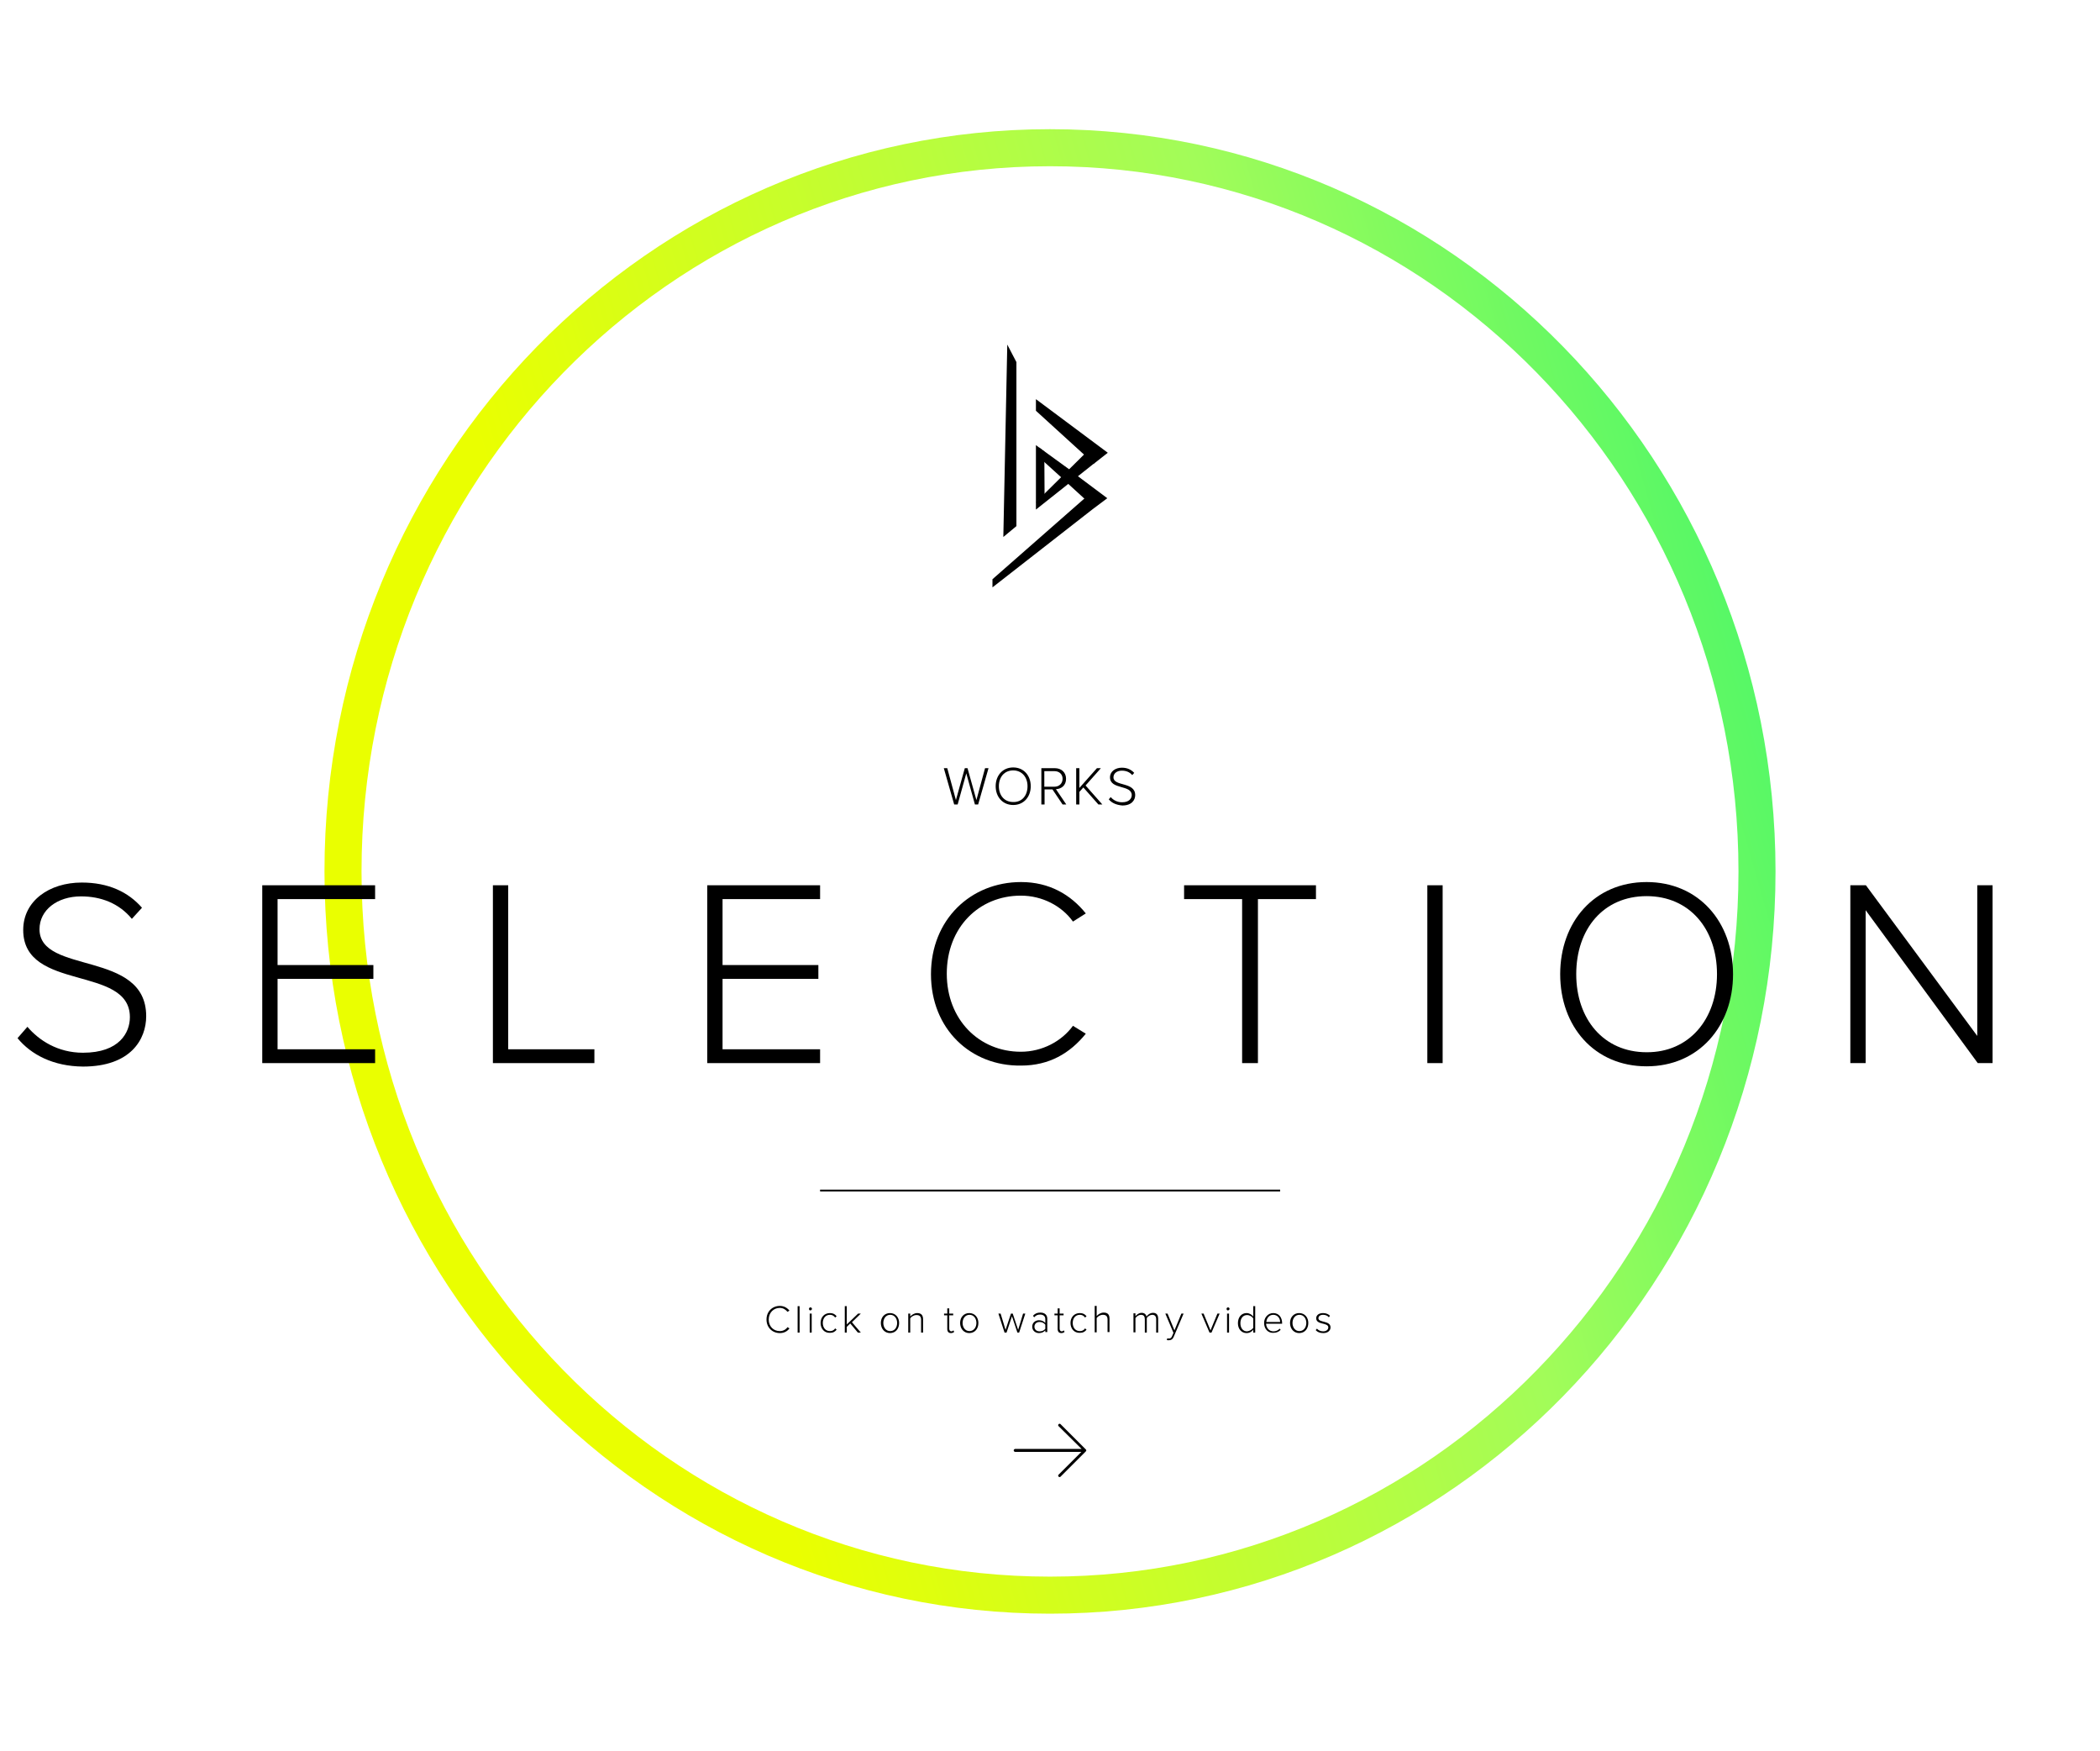
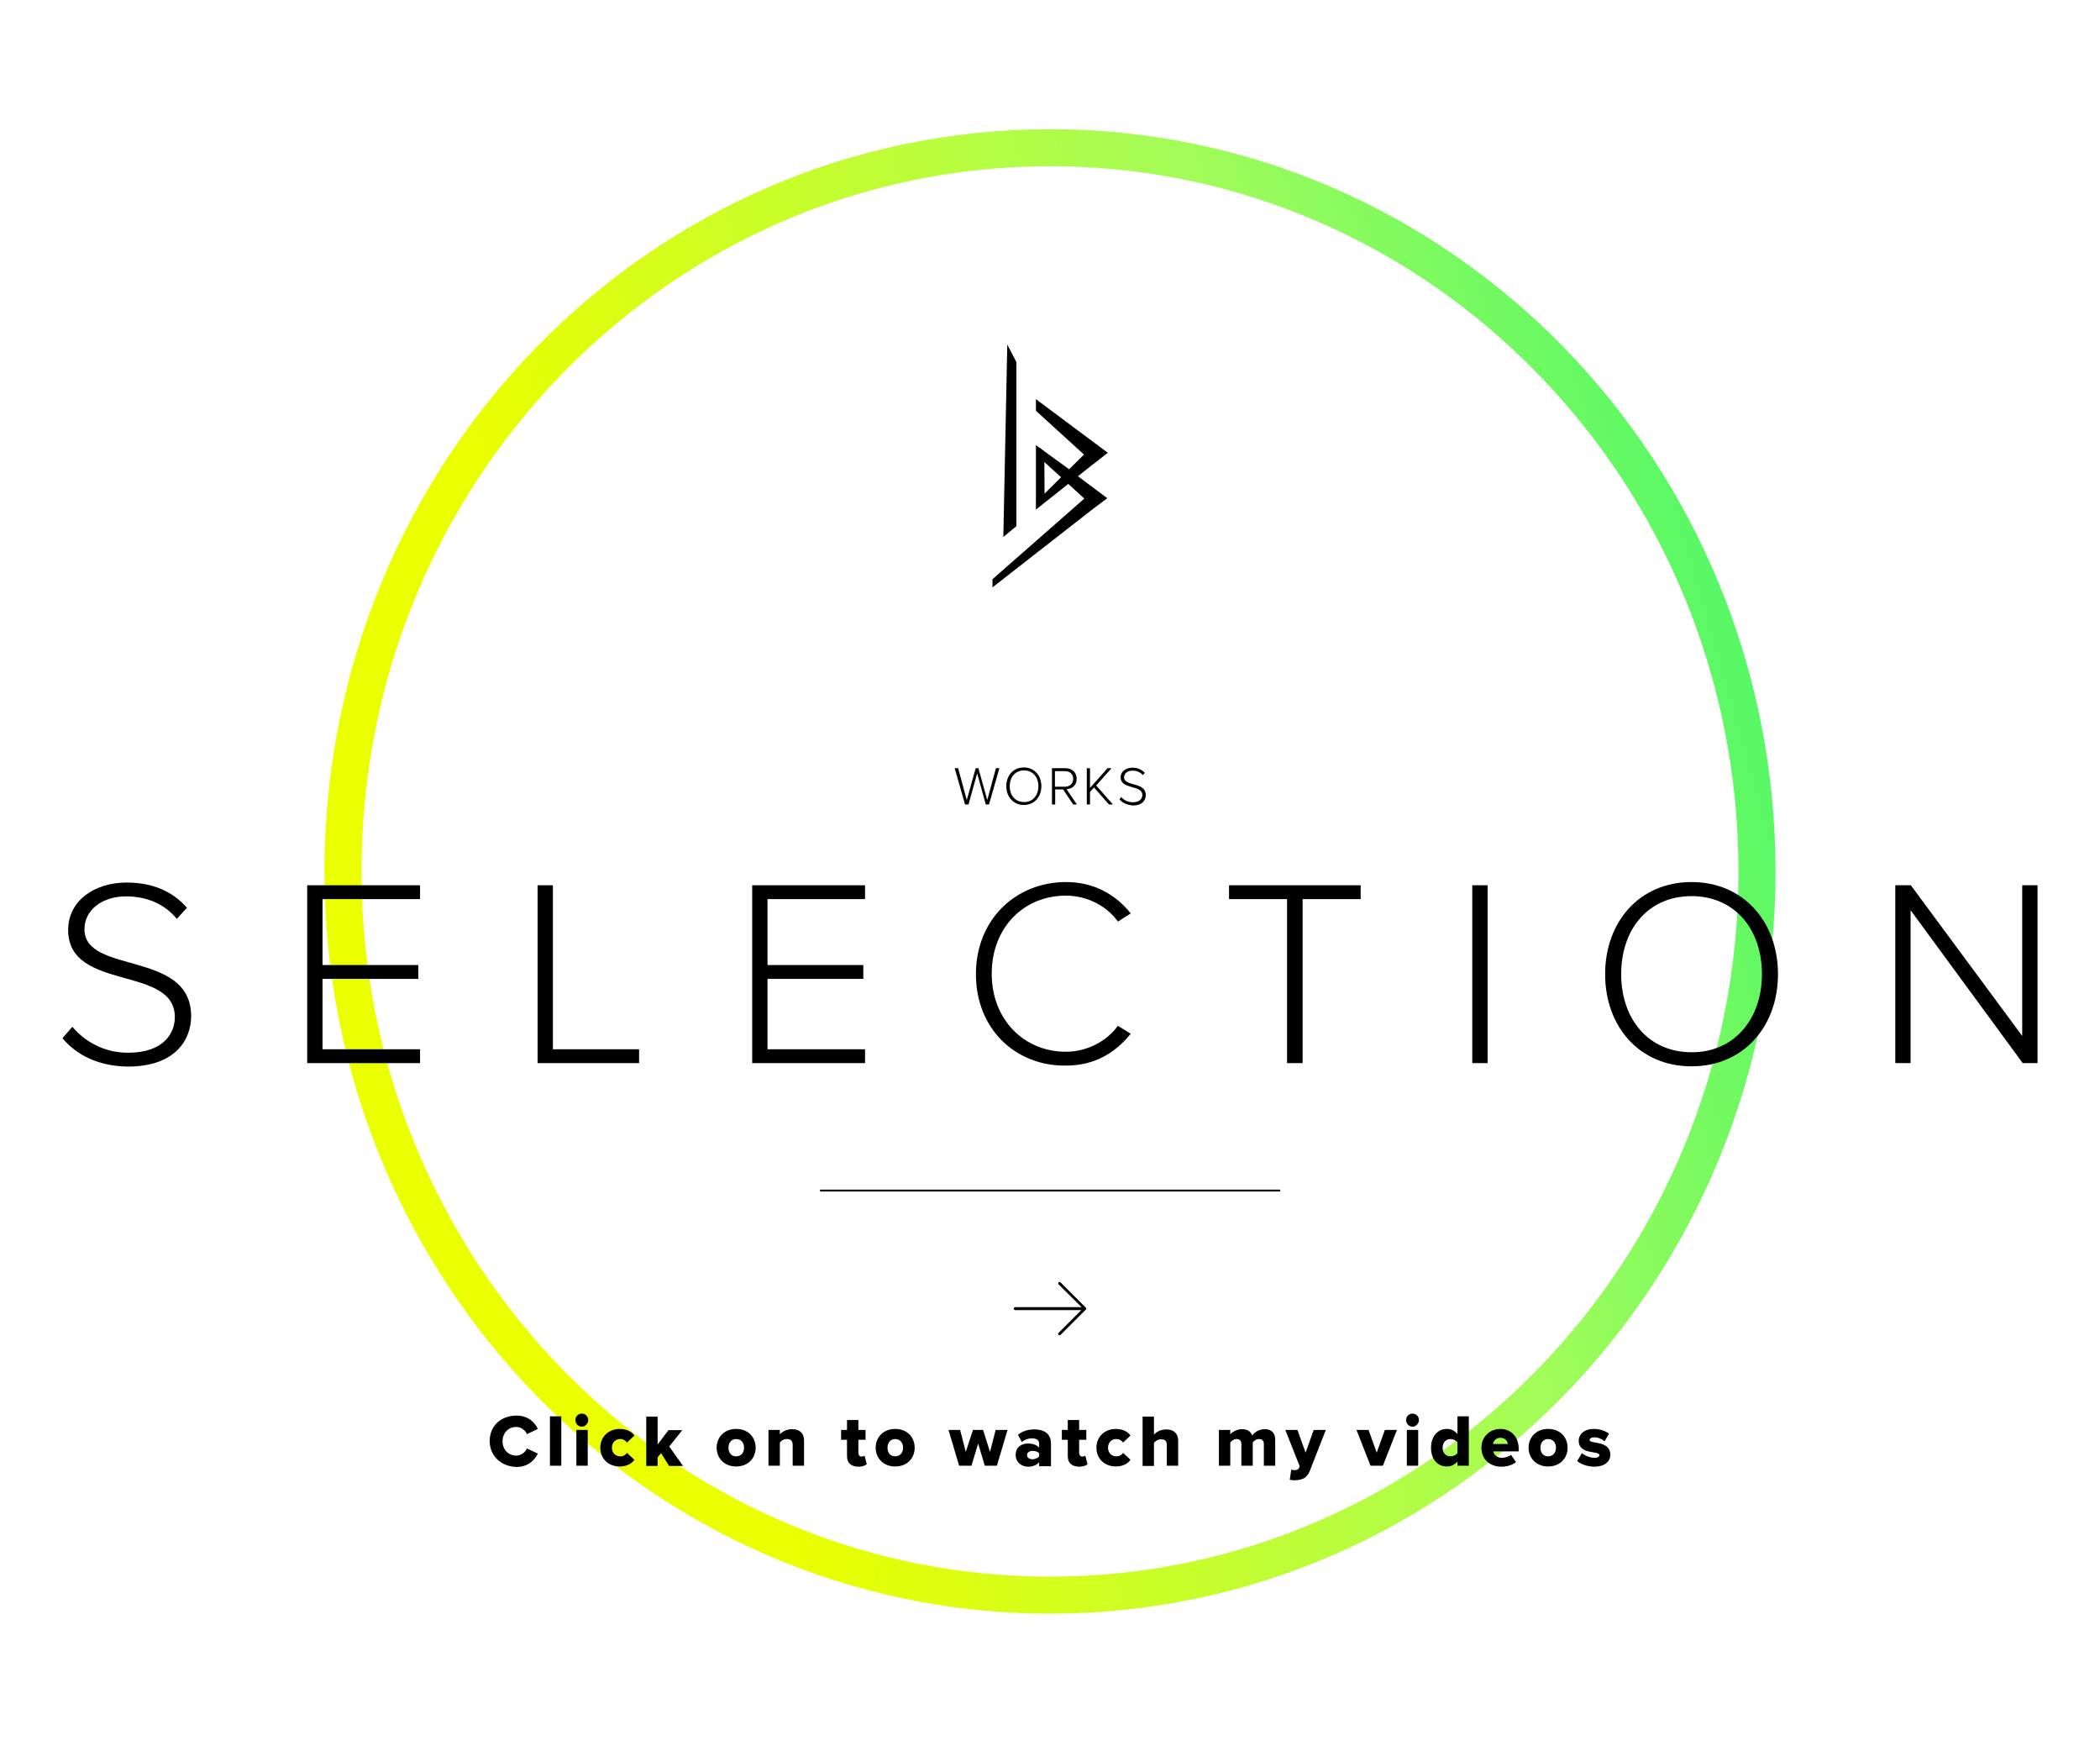
<svg xmlns="http://www.w3.org/2000/svg" version="1.1" id="START" x="0px" y="0px" viewBox="126 -11.4 850.4 708.7" enable-background="new 126 -11.4 850.4 708.7" xml:space="preserve">
  <linearGradient id="SVGID_1_" gradientUnits="userSpaceOnUse" x1="268.262" y1="422.495" x2="834.173" y2="260.223">
    <stop offset="0" style="stop-color:#EAFF00" />
    <stop offset="0.203" style="stop-color:#EAFF00" />
    <stop offset="0.73" style="stop-color:#A2FC59" />
    <stop offset="1" style="stop-color:#57F866" />
  </linearGradient>
  <ellipse fill="none" stroke="url(#SVGID_1_)" stroke-width="15" stroke-miterlimit="10" cx="551.2" cy="341.4" rx="286.3" ry="293" />
  <g>
-     <path d="M520.8,314.3l-3.5-12.6l-3.5,12.6h-1.4l-4.2-14.7h1.4l3.5,12.9l3.6-12.9h1.1l3.6,12.9l3.5-12.9h1.4l-4.2,14.7H520.8z" />
-     <path d="M529.2,306.9c0-4.3,2.8-7.6,7.1-7.6c4.3,0,7.1,3.3,7.1,7.6s-2.8,7.6-7.1,7.6C532,314.5,529.2,311.2,529.2,306.9z    M542.1,306.9c0-3.7-2.3-6.4-5.8-6.4c-3.6,0-5.8,2.7-5.8,6.4c0,3.7,2.2,6.4,5.8,6.4C539.9,313.4,542.1,310.6,542.1,306.9z" />
-     <path d="M556.3,314.3l-4.1-6.1h-3.2v6.1h-1.3v-14.7h5.5c2.5,0,4.5,1.6,4.5,4.3c0,2.7-1.9,4.1-4.1,4.2l4.2,6.2H556.3z M556.3,303.9   c0-1.8-1.3-3.1-3.3-3.1h-4.1v6.3h4.1C555,307.1,556.3,305.7,556.3,303.9z" />
-     <path d="M570.8,314.3l-6.1-6.9l-1.6,1.8v5.1h-1.3v-14.7h1.3v8l7.1-8h1.6l-6.2,7l6.8,7.7H570.8z" />
-     <path d="M575,312.2l0.8-0.9c0.9,1.1,2.5,2.1,4.6,2.1c3,0,3.9-1.7,3.9-2.9c0-4.3-8.8-2.1-8.8-7.2c0-2.4,2.2-3.9,4.8-3.9   c2.2,0,3.8,0.8,5,2.1l-0.8,0.9c-1.1-1.3-2.6-1.8-4.2-1.8c-2,0-3.4,1.1-3.4,2.7c0,3.8,8.8,1.7,8.8,7.2c0,1.9-1.3,4.2-5.2,4.2   C578,314.5,576.1,313.6,575,312.2z" />
+     <path d="M525.2,314.3l-3.5-12.6l-3.5,12.6h-1.4l-4.2-14.7h1.4l3.5,12.9l3.6-12.9h1.1l3.6,12.9l3.5-12.9h1.4l-4.2,14.7H525.2z" />
+     <path d="M533.5,306.9c0-4.3,2.8-7.6,7.1-7.6c4.3,0,7.1,3.3,7.1,7.6s-2.8,7.6-7.1,7.6C536.4,314.5,533.5,311.2,533.5,306.9z    M546.5,306.9c0-3.7-2.3-6.4-5.8-6.4c-3.6,0-5.8,2.7-5.8,6.4c0,3.7,2.2,6.4,5.8,6.4C544.2,313.4,546.5,310.6,546.5,306.9z" />
+     <path d="M560.6,314.3l-4.1-6.1h-3.2v6.1H552v-14.7h5.5c2.5,0,4.5,1.6,4.5,4.3c0,2.7-1.9,4.1-4.1,4.2l4.2,6.2H560.6z M560.6,303.9   c0-1.8-1.3-3.1-3.3-3.1h-4.1v6.3h4.1C559.3,307.1,560.6,305.7,560.6,303.9z" />
+     <path d="M575.1,314.3l-6.1-6.9l-1.6,1.8v5.1h-1.3v-14.7h1.3v8l7.1-8h1.6l-6.2,7l6.8,7.7H575.1z" />
+     <path d="M579.3,312.2l0.8-0.9c0.9,1.1,2.5,2.1,4.6,2.1c3,0,3.9-1.7,3.9-2.9c0-4.3-8.8-2.1-8.8-7.2c0-2.4,2.2-3.9,4.8-3.9   c2.2,0,3.8,0.8,5,2.1l-0.8,0.9c-1.1-1.3-2.6-1.8-4.2-1.8c-2,0-3.4,1.1-3.4,2.7c0,3.8,8.8,1.7,8.8,7.2c0,1.9-1.3,4.2-5.2,4.2   C582.3,314.5,580.5,313.6,579.3,312.2z" />
  </g>
  <g>
-     <path d="M436.4,522.8c0-3.3,2.4-5.5,5.4-5.5c1.7,0,3,0.8,3.9,1.9l-0.8,0.5c-0.7-0.9-1.8-1.6-3.1-1.6c-2.5,0-4.5,1.9-4.5,4.7   c0,2.8,1.9,4.7,4.5,4.7c1.3,0,2.4-0.6,3.1-1.6l0.8,0.5c-0.9,1.2-2.2,1.9-3.9,1.9C438.8,528.3,436.4,526.1,436.4,522.8z" />
-     <path d="M449,528.1v-10.7h0.8v10.7H449z" />
-     <path d="M453.6,518.5c0-0.4,0.3-0.6,0.6-0.6c0.4,0,0.6,0.3,0.6,0.6s-0.3,0.6-0.6,0.6C453.9,519.2,453.6,518.9,453.6,518.5z    M453.9,528.1v-7.7h0.8v7.7H453.9z" />
-     <path d="M458.3,524.2c0-2.3,1.5-4,3.8-4c1.3,0,2.1,0.5,2.7,1.3l-0.6,0.5c-0.6-0.8-1.3-1.1-2.1-1.1c-1.8,0-2.9,1.4-2.9,3.3   c0,1.9,1.1,3.3,2.9,3.3c0.8,0,1.6-0.3,2.1-1.1l0.6,0.5c-0.6,0.8-1.4,1.3-2.7,1.3C459.8,528.3,458.3,526.5,458.3,524.2z" />
-     <path d="M473.4,528.1l-3.1-3.7l-1.4,1.4v2.3h-0.8v-10.7h0.8v7.4l4.6-4.4h1.1l-3.6,3.5l3.6,4.2H473.4z" />
-     <path d="M482.7,524.2c0-2.3,1.5-4,3.7-4c2.3,0,3.7,1.8,3.7,4c0,2.3-1.4,4.1-3.7,4.1C484.2,528.3,482.7,526.5,482.7,524.2z    M489.3,524.2c0-1.7-1-3.3-2.8-3.3c-1.8,0-2.8,1.6-2.8,3.3c0,1.7,1,3.3,2.8,3.3C488.3,527.5,489.3,526,489.3,524.2z" />
-     <path d="M499,528.1v-5.2c0-1.5-0.8-1.9-1.9-1.9c-1,0-2,0.6-2.5,1.3v5.8h-0.8v-7.7h0.8v1.2c0.6-0.7,1.7-1.4,2.8-1.4   c1.6,0,2.4,0.8,2.4,2.5v5.4H499z" />
-     <path d="M509.6,526.6v-5.5h-1.3v-0.7h1.3v-2.1h0.8v2.1h1.6v0.7h-1.6v5.4c0,0.6,0.3,1.1,0.8,1.1c0.4,0,0.7-0.2,0.9-0.4l0.3,0.6   c-0.3,0.3-0.7,0.5-1.3,0.5C510.1,528.3,509.6,527.7,509.6,526.6z" />
-     <path d="M514.8,524.2c0-2.3,1.5-4,3.7-4c2.3,0,3.7,1.8,3.7,4c0,2.3-1.4,4.1-3.7,4.1C516.3,528.3,514.8,526.5,514.8,524.2z    M521.4,524.2c0-1.7-1-3.3-2.8-3.3c-1.8,0-2.8,1.6-2.8,3.3c0,1.7,1,3.3,2.8,3.3C520.3,527.5,521.4,526,521.4,524.2z" />
-     <path d="M538,528.1l-2.2-6.6l-2.2,6.6h-0.8l-2.5-7.7h0.9l2,6.6l2.2-6.6h0.7l2.2,6.6l2-6.6h0.9l-2.5,7.7H538z" />
-     <path d="M549.3,528.1v-0.9c-0.7,0.8-1.6,1.1-2.6,1.1c-1.3,0-2.7-0.9-2.7-2.6c0-1.7,1.4-2.6,2.7-2.6c1.1,0,2,0.4,2.6,1.1v-1.6   c0-1.2-0.9-1.8-2.1-1.8c-1,0-1.7,0.3-2.4,1.1l-0.5-0.6c0.8-0.9,1.7-1.3,3-1.3c1.6,0,2.8,0.8,2.8,2.5v5.4H549.3z M549.3,526.6v-1.7   c-0.5-0.7-1.4-1.1-2.3-1.1c-1.3,0-2.1,0.8-2.1,1.9c0,1.1,0.8,1.9,2.1,1.9C547.9,527.6,548.7,527.3,549.3,526.6z" />
-     <path d="M554.3,526.6v-5.5H553v-0.7h1.3v-2.1h0.8v2.1h1.6v0.7h-1.6v5.4c0,0.6,0.3,1.1,0.8,1.1c0.4,0,0.7-0.2,0.9-0.4l0.3,0.6   c-0.3,0.3-0.7,0.5-1.3,0.5C554.8,528.3,554.3,527.7,554.3,526.6z" />
-     <path d="M559.5,524.2c0-2.3,1.5-4,3.8-4c1.3,0,2.1,0.5,2.7,1.3l-0.6,0.5c-0.6-0.8-1.3-1.1-2.1-1.1c-1.8,0-2.9,1.4-2.9,3.3   c0,1.9,1.1,3.3,2.9,3.3c0.8,0,1.6-0.3,2.1-1.1l0.6,0.5c-0.6,0.8-1.4,1.3-2.7,1.3C561,528.3,559.5,526.5,559.5,524.2z" />
-     <path d="M574.5,528.1v-5.3c0-1.5-0.8-1.9-1.9-1.9c-1,0-2,0.6-2.5,1.3v5.8h-0.8v-10.7h0.8v4.1c0.6-0.7,1.7-1.4,2.8-1.4   c1.6,0,2.4,0.7,2.4,2.5v5.4H574.5z" />
-     <path d="M594.2,528.1v-5.4c0-1.1-0.5-1.8-1.6-1.8c-0.8,0-1.8,0.6-2.2,1.3v5.9h-0.8v-5.4c0-1.1-0.4-1.8-1.6-1.8   c-0.8,0-1.7,0.6-2.2,1.3v5.8H585v-7.7h0.8v1.2c0.3-0.5,1.4-1.4,2.5-1.4c1.2,0,1.8,0.7,2,1.5c0.4-0.7,1.5-1.5,2.6-1.5   c1.4,0,2.1,0.8,2.1,2.4v5.6H594.2z" />
-     <path d="M598.7,530.4c0.2,0.1,0.5,0.1,0.7,0.1c0.5,0,0.9-0.2,1.2-0.9l0.6-1.4l-3.3-7.8h0.9l2.8,6.8l2.8-6.8h0.9l-4,9.4   c-0.4,1-1.1,1.4-2,1.4c-0.3,0-0.6,0-0.8-0.1L598.7,530.4z" />
-     <path d="M615.8,528.1l-3.3-7.7h0.9l2.8,6.8l2.8-6.8h0.9l-3.3,7.7H615.8z" />
-     <path d="M622.7,518.5c0-0.4,0.3-0.6,0.6-0.6c0.4,0,0.6,0.3,0.6,0.6s-0.3,0.6-0.6,0.6C623,519.2,622.7,518.9,622.7,518.5z    M622.9,528.1v-7.7h0.8v7.7H622.9z" />
-     <path d="M633.5,528.1v-1.2c-0.5,0.8-1.5,1.4-2.7,1.4c-2,0-3.5-1.6-3.5-4c0-2.4,1.4-4.1,3.5-4.1c1.1,0,2.1,0.6,2.7,1.4v-4.2h0.8   v10.7H633.5z M633.5,526.2v-3.8c-0.4-0.8-1.5-1.4-2.5-1.4c-1.7,0-2.7,1.4-2.7,3.3s1,3.3,2.7,3.3C632,527.5,633,526.9,633.5,526.2z" />
-     <path d="M637.9,524.2c0-2.2,1.6-4,3.7-4c2.4,0,3.6,1.9,3.6,4.1v0.2h-6.5c0.1,1.7,1.2,3.1,3,3.1c1,0,1.9-0.4,2.5-1.1l0.4,0.5   c-0.8,0.8-1.7,1.2-3,1.2C639.5,528.3,637.9,526.6,637.9,524.2z M641.6,520.9c-1.8,0-2.7,1.6-2.8,2.9h5.6   C644.4,522.5,643.5,520.9,641.6,520.9z" />
-     <path d="M648.4,524.2c0-2.3,1.5-4,3.7-4c2.3,0,3.7,1.8,3.7,4c0,2.3-1.4,4.1-3.7,4.1C649.9,528.3,648.4,526.5,648.4,524.2z    M655,524.2c0-1.7-1-3.3-2.8-3.3c-1.8,0-2.8,1.6-2.8,3.3c0,1.7,1,3.3,2.8,3.3C653.9,527.5,655,526,655,524.2z" />
-     <path d="M658.8,527.1l0.5-0.6c0.5,0.6,1.4,1.1,2.5,1.1c1.3,0,2.1-0.7,2.1-1.6c0-2.1-4.9-0.9-4.9-3.7c0-1.2,1-2.1,2.8-2.1   c1.3,0,2.2,0.5,2.8,1.1l-0.5,0.6c-0.4-0.6-1.3-1-2.3-1c-1.2,0-1.9,0.6-1.9,1.4c0,1.9,4.9,0.8,4.9,3.7c0,1.2-1,2.3-2.9,2.3   C660.5,528.3,659.5,527.9,658.8,527.1z" />
+     <path d="M324.3,572c0-6.2,4.7-10.3,10.8-10.3c4.8,0,7.4,2.7,8.7,5.4l-4.4,2.1c-0.7-1.6-2.4-2.9-4.3-2.9c-3.3,0-5.6,2.5-5.6,5.8   c0,3.3,2.3,5.8,5.6,5.8c1.9,0,3.6-1.3,4.3-2.9l4.4,2.1c-1.3,2.6-3.9,5.4-8.7,5.4C329,582.3,324.3,578.1,324.3,572z" />
+     <path d="M348.7,582v-20h4.6v20H348.7z" />
+     <path d="M359,563.5c0-1.5,1.2-2.6,2.6-2.6c1.5,0,2.6,1.2,2.6,2.6s-1.2,2.7-2.6,2.7C360.2,566.2,359,565,359,563.5z M359.4,582   v-14.5h4.6V582H359.4z" />
+     <path d="M369.1,574.7c0-4.5,3.4-7.6,7.9-7.6c3.1,0,5.1,1.4,5.9,2.7l-3,2.8c-0.6-0.8-1.5-1.4-2.7-1.4c-1.9,0-3.4,1.3-3.4,3.5   c0,2.2,1.5,3.5,3.4,3.5c1.2,0,2.2-0.6,2.7-1.4l3,2.8c-0.9,1.3-2.8,2.7-5.9,2.7C372.5,582.3,369.1,579.3,369.1,574.7z" />
+     <path d="M396.9,582l-3.2-5.1l-1.4,1.7v3.5h-4.6v-20h4.6v11.3l4.4-5.8h5.6l-5.3,6.6l5.6,7.9H396.9z" />
+     <path d="M416.2,574.7c0-4.1,3-7.6,7.9-7.6c5,0,7.9,3.5,7.9,7.6s-2.9,7.6-7.9,7.6C419.2,582.3,416.2,578.8,416.2,574.7z    M427.3,574.7c0-1.9-1.1-3.5-3.2-3.5c-2,0-3.1,1.6-3.1,3.5c0,2,1.1,3.5,3.1,3.5C426.2,578.2,427.3,576.7,427.3,574.7z" />
+     <path d="M447,582v-8.4c0-1.8-0.9-2.4-2.4-2.4c-1.4,0-2.3,0.8-2.8,1.4v9.4h-4.6v-14.5h4.6v1.8c0.9-1,2.6-2.1,5-2.1   c3.3,0,4.8,1.9,4.8,4.6V582H447z" />
+     <path d="M469,578.1v-6.6h-2.4v-4h2.4v-4h4.6v4h2.9v4h-2.9v5.3c0,0.8,0.5,1.5,1.3,1.5c0.5,0,1-0.2,1.2-0.4l0.9,3.5   c-0.6,0.5-1.7,1-3.4,1C470.6,582.3,469,580.9,469,578.1z" />
+     <path d="M480.6,574.7c0-4.1,3-7.6,7.9-7.6c5,0,7.9,3.5,7.9,7.6s-2.9,7.6-7.9,7.6C483.6,582.3,480.6,578.8,480.6,574.7z    M491.7,574.7c0-1.9-1.1-3.5-3.2-3.5c-2,0-3.1,1.6-3.1,3.5c0,2,1.1,3.5,3.1,3.5C490.5,578.2,491.7,576.7,491.7,574.7z" />
+     <path d="M524.8,582l-2.7-9l-2.7,9h-5l-4.3-14.5h4.7l2.3,8.9l2.9-8.9h4.1l2.8,8.9l2.3-8.9h4.8l-4.3,14.5H524.8z" />
+     <path d="M546.8,582v-1.4c-0.9,1.1-2.6,1.8-4.5,1.8c-2.2,0-5-1.5-5-4.8c0-3.5,2.8-4.6,5-4.6c1.9,0,3.6,0.6,4.5,1.7v-1.7   c0-1.3-1.1-2.1-2.9-2.1c-1.4,0-2.9,0.5-4.1,1.5l-1.6-2.9c1.9-1.6,4.3-2.2,6.6-2.2c3.5,0,6.8,1.3,6.8,5.8v9.1H546.8z M546.8,578.2   V577c-0.5-0.7-1.6-1-2.6-1c-1.2,0-2.3,0.5-2.3,1.7c0,1.1,1.1,1.7,2.3,1.7C545.2,579.3,546.3,578.9,546.8,578.2z" />
+     <path d="M558.4,578.1v-6.6H556v-4h2.4v-4h4.6v4h2.9v4H563v5.3c0,0.8,0.5,1.5,1.3,1.5c0.5,0,1-0.2,1.2-0.4l0.9,3.5   c-0.6,0.5-1.7,1-3.4,1C560,582.3,558.4,580.9,558.4,578.1z" />
+     <path d="M570,574.7c0-4.5,3.4-7.6,7.9-7.6c3.1,0,5.1,1.4,5.9,2.7l-3,2.8c-0.6-0.8-1.5-1.4-2.7-1.4c-1.9,0-3.4,1.3-3.4,3.5   c0,2.2,1.5,3.5,3.4,3.5c1.2,0,2.2-0.6,2.7-1.4l3,2.8c-0.9,1.3-2.8,2.7-5.9,2.7C573.4,582.3,570,579.3,570,574.7z" />
+     <path d="M598.5,582v-8.4c0-1.8-0.9-2.3-2.4-2.3c-1.3,0-2.2,0.8-2.8,1.4v9.4h-4.6v-20h4.6v7.3c0.9-1,2.6-2.1,5-2.1   c3.3,0,4.8,1.9,4.8,4.5V582H598.5z" />
+     <path d="M637.8,582v-8.8c0-1.1-0.5-2-1.9-2c-1.3,0-2.2,0.8-2.6,1.4v9.4h-4.6v-8.8c0-1.1-0.5-2-1.9-2c-1.2,0-2.1,0.8-2.6,1.4v9.4   h-4.6v-14.5h4.6v1.8c0.6-0.8,2.5-2.1,4.8-2.1c2.1,0,3.5,0.9,4.1,2.6c0.8-1.3,2.7-2.6,5-2.6c2.7,0,4.3,1.4,4.3,4.3V582H637.8z" />
+     <path d="M648.9,583.5c0.3,0.2,0.8,0.3,1.1,0.3c1,0,1.7-0.2,2-0.8l0.3-0.8l-5.8-14.7h4.9l3.3,9.2l3.3-9.2h4.9l-6.5,16.6   c-1.2,3.1-3.4,3.7-6.1,3.8c-0.4,0-1.5-0.1-2-0.2L648.9,583.5z" />
+     <path d="M681,582l-5.7-14.5h4.9l3.3,9.2l3.3-9.2h4.9l-5.7,14.5H681z" />
+     <path d="M695.4,563.5c0-1.5,1.2-2.6,2.6-2.6c1.5,0,2.6,1.2,2.6,2.6s-1.2,2.7-2.6,2.7C696.6,566.2,695.4,565,695.4,563.5z    M695.7,582v-14.5h4.6V582H695.7z" />
+     <path d="M716.2,582v-1.7c-1.2,1.4-2.7,2-4.3,2c-3.6,0-6.4-2.7-6.4-7.6c0-4.7,2.8-7.6,6.4-7.6c1.6,0,3.1,0.6,4.3,2.1V562h4.6v20   H716.2z M716.2,576.9v-4.4c-0.6-0.8-1.8-1.3-2.8-1.3c-1.8,0-3.2,1.3-3.2,3.5s1.3,3.5,3.2,3.5C714.4,578.2,715.6,577.7,716.2,576.9z   " />
+     <path d="M725.9,574.7c0-4.2,3.2-7.6,7.7-7.6c4.3,0,7.4,3.2,7.4,8.1v1h-10.3c0.3,1.4,1.5,2.6,3.6,2.6c1,0,2.8-0.5,3.6-1.2l2,2.9   c-1.4,1.3-3.8,1.9-6.1,1.9C729.3,582.3,725.9,579.4,725.9,574.7z M733.6,570.7c-2,0-2.8,1.4-3,2.5h6   C736.5,572.2,735.7,570.7,733.6,570.7z" />
+     <path d="M745,574.7c0-4.1,3-7.6,7.9-7.6c5,0,7.9,3.5,7.9,7.6s-2.9,7.6-7.9,7.6C748,582.3,745,578.8,745,574.7z M756.1,574.7   c0-1.9-1.1-3.5-3.2-3.5c-2,0-3.1,1.6-3.1,3.5c0,2,1.1,3.5,3.1,3.5C754.9,578.2,756.1,576.7,756.1,574.7z" />
+     <path d="M764.7,580.1l1.9-3.2c1.1,1,3.4,1.9,5.1,1.9c1.4,0,2-0.5,2-1.1c0-1.9-8.4,0-8.4-5.8c0-2.6,2.2-4.8,6.2-4.8   c2.4,0,4.5,0.8,6.1,1.9l-1.8,3.1c-0.9-0.8-2.5-1.6-4.3-1.6c-1.1,0-1.8,0.5-1.8,1.1c0,1.7,8.4,0,8.4,6c0,2.8-2.4,4.8-6.6,4.8   C768.9,582.3,766.3,581.5,764.7,580.1z" />
  </g>
  <g>
-     <path d="M133.1,408.9l4-4.6c4.6,5.4,12.2,10.5,22.5,10.5c14.8,0,19-8.2,19-14.4c0-21.2-43.2-10.2-43.2-35.3   c0-11.8,10.6-19.2,23.7-19.2c10.8,0,18.8,3.8,24.4,10.2l-4.1,4.5c-5.2-6.3-12.5-9.1-20.6-9.1c-9.6,0-16.8,5.5-16.8,13.3   c0,18.5,43.2,8.3,43.2,35.2c0,9.3-6.2,20.4-25.6,20.4C147.6,420.3,138.6,415.6,133.1,408.9z" />
-     <path d="M232.2,419v-72h45.7v5.6h-39.5v26.7h38.8v5.6h-38.8v28.5h39.5v5.6H232.2z" />
-     <path d="M325.6,419v-72h6.2v66.4h34.9v5.6H325.6z" />
-     <path d="M412.4,419v-72h45.7v5.6h-39.5v26.7h38.8v5.6h-38.8v28.5h39.5v5.6H412.4z" />
-     <path d="M503,383c0-22.1,16.1-37.3,36.5-37.3c11.4,0,20.1,5.1,26.2,12.7l-5.2,3.3c-4.5-6.3-12.4-10.5-21.1-10.5   c-17,0-30,12.9-30,31.6c0,18.6,13.1,31.6,30,31.6c8.6,0,16.5-4.2,21.1-10.5l5.2,3.2c-6.4,7.9-14.8,12.9-26.2,12.9   C519.1,420.3,503,405.2,503,383z" />
-     <path d="M629,419v-66.4h-23.5V347h53.4v5.6h-23.5V419H629z" />
-     <path d="M704,419v-72h6.2v72H704z" />
-     <path d="M757.8,383c0-21.1,13.8-37.3,35-37.3c21.1,0,35,16.2,35,37.3c0,21.1-13.9,37.3-35,37.3C771.6,420.3,757.8,404.1,757.8,383z    M821.3,383c0-18.4-11.2-31.6-28.5-31.6c-17.5,0-28.5,13.3-28.5,31.6c0,18.1,11,31.6,28.5,31.6C810,414.7,821.3,401.2,821.3,383z" />
-     <path d="M926.9,419l-45.4-61.9V419h-6.2v-72h6.3l45.1,61v-61h6.2v72H926.9z" />
+     <path d="M151.3,408.9l4-4.6c4.6,5.4,12.2,10.5,22.5,10.5c14.8,0,19-8.2,19-14.4c0-21.2-43.2-10.2-43.2-35.3   c0-11.8,10.6-19.2,23.7-19.2c10.8,0,18.8,3.8,24.4,10.2l-4.1,4.5c-5.2-6.3-12.5-9.1-20.6-9.1c-9.6,0-16.8,5.5-16.8,13.3   c0,18.5,43.2,8.3,43.2,35.2c0,9.3-6.2,20.4-25.6,20.4C165.8,420.3,156.8,415.6,151.3,408.9z" />
+     <path d="M250.4,419v-72h45.7v5.6h-39.5v26.7h38.8v5.6h-38.8v28.5h39.5v5.6H250.4z" />
+     <path d="M343.7,419v-72h6.2v66.4h34.9v5.6H343.7z" />
+     <path d="M430.6,419v-72h45.7v5.6h-39.5v26.7h38.8v5.6h-38.8v28.5h39.5v5.6H430.6z" />
+     <path d="M521.2,383c0-22.1,16.1-37.3,36.5-37.3c11.4,0,20.1,5.1,26.2,12.7l-5.2,3.3c-4.5-6.3-12.4-10.5-21.1-10.5   c-17,0-30,12.9-30,31.6c0,18.6,13.1,31.6,30,31.6c8.6,0,16.5-4.2,21.1-10.5l5.2,3.2c-6.4,7.9-14.8,12.9-26.2,12.9   C537.3,420.3,521.2,405.2,521.2,383z" />
+     <path d="M647.2,419v-66.4h-23.5V347H677v5.6h-23.5V419H647.2z" />
+     <path d="M722.2,419v-72h6.2v72H722.2z" />
+     <path d="M776,383c0-21.1,13.8-37.3,35-37.3c21.1,0,35,16.2,35,37.3c0,21.1-13.9,37.3-35,37.3C789.8,420.3,776,404.1,776,383z    M839.5,383c0-18.4-11.2-31.6-28.5-31.6c-17.5,0-28.5,13.3-28.5,31.6c0,18.1,11,31.6,28.5,31.6C828.2,414.7,839.5,401.2,839.5,383z   " />
+     <path d="M945.1,419l-45.4-61.9V419h-6.2v-72h6.3l45.1,61v-61h6.2v72H945.1z" />
  </g>
  <line fill="none" stroke="#000000" stroke-width="0.763" x1="458.1" y1="470.6" x2="644.4" y2="470.6" />
  <g>
    <polygon points="546.7,169.7 559.1,178.7 555.8,181.9 548.3,175.1  " />
    <polygon points="537.6,201.6 532.3,206 533.9,128.1 537.6,135.2  " />
    <polygon points="569,176.3 545.5,154.9 545.5,150.2 574.6,171.9  " />
    <polygon points="569.3,194.1 527.9,226.4 527.9,223.1 565.5,190.1  " />
    <polygon points="545.5,168.8 548.9,171.4 549,188.8 545.5,192.1  " />
    <polygon points="569.2,176.1 545.5,194.9 545.5,191.9 565.3,172.3  " />
    <polygon points="569.2,194.2 556.4,182.5 558.9,178.7 574.4,190.3  " />
  </g>
  <g id="Ebene_5">
    <g display="none">
-       <path display="inline" d="M551.2,561.1c0.3,0,0.6,0.3,0.6,0.6v26.9l9.2-9.3c0.1-0.1,0.2-0.2,0.4-0.2c0.3,0,0.6,0.3,0.6,0.6    c0,0.2-0.1,0.3-0.2,0.4l-10.2,10.2c-0.1,0.1-0.2,0.2-0.4,0.2c-0.1,0-0.3-0.1-0.4-0.2l-10.2-10.2c-0.1-0.1-0.2-0.2-0.2-0.4    c0-0.3,0.3-0.6,0.6-0.6c0.1,0,0.3,0.1,0.4,0.2l9.2,9.2v-26.8C550.6,561.4,550.9,561.1,551.2,561.1z" />
+       <path display="inline" d="M551.2,503.7c0.3,0,0.6,0.3,0.6,0.6v26.9l9.2-9.3c0.1-0.1,0.2-0.2,0.4-0.2c0.3,0,0.6,0.3,0.6,0.6    c0,0.2-0.1,0.3-0.2,0.4l-10.2,10.2c-0.1,0.1-0.2,0.2-0.4,0.2c-0.1,0-0.3-0.1-0.4-0.2l-10.2-10.2c-0.1-0.1-0.2-0.2-0.2-0.4    c0-0.3,0.3-0.6,0.6-0.6c0.1,0,0.3,0.1,0.4,0.2l9.2,9.2v-26.8C550.6,503.9,550.9,503.7,551.2,503.7z" />
    </g>
    <g display="none">
-       <path display="inline" d="M550.6,589.9v-26.8l-9.2,9.2c-0.1,0.1-0.2,0.2-0.4,0.2c-0.3,0-0.6-0.3-0.6-0.6c0-0.2,0.1-0.3,0.2-0.4    l10.2-10.2c0.1-0.1,0.3-0.2,0.4-0.2c0.1,0,0.3,0.1,0.4,0.2l10.2,10.2c0.1,0.1,0.2,0.2,0.2,0.4c0,0.3-0.3,0.6-0.6,0.6    c-0.1,0-0.3-0.1-0.4-0.2l-9.2-9.3v26.9c0,0.3-0.3,0.6-0.6,0.6C550.9,590.5,550.6,590.2,550.6,589.9z" />
+       <path display="inline" d="M550.6,532.5v-26.8l-9.2,9.2c-0.1,0.1-0.2,0.2-0.4,0.2c-0.3,0-0.6-0.3-0.6-0.6c0-0.2,0.1-0.3,0.2-0.4    l10.2-10.2c0.1-0.1,0.3-0.2,0.4-0.2c0.1,0,0.3,0.1,0.4,0.2l10.2,10.2c0.1,0.1,0.2,0.2,0.2,0.4c0,0.3-0.3,0.6-0.6,0.6    c-0.1,0-0.3-0.1-0.4-0.2l-9.2-9.3v26.9c0,0.3-0.3,0.6-0.6,0.6C550.9,533,550.6,532.8,550.6,532.5z" />
    </g>
    <g>
-       <path d="M536.5,575.8c0-0.3,0.3-0.6,0.6-0.6H564l-9.3-9.2c-0.1-0.1-0.2-0.2-0.2-0.4c0-0.3,0.3-0.6,0.6-0.6c0.2,0,0.3,0.1,0.4,0.2    l10.2,10.2c0.1,0.1,0.2,0.2,0.2,0.4c0,0.1-0.1,0.3-0.2,0.4l-10.2,10.2c-0.1,0.1-0.2,0.2-0.4,0.2c-0.3,0-0.6-0.3-0.6-0.6    c0-0.2,0.1-0.3,0.2-0.4l9.2-9.2h-26.8C536.8,576.4,536.5,576.1,536.5,575.8z" />
+       <path d="M536.5,518.4c0-0.3,0.3-0.6,0.6-0.6H564l-9.3-9.2c-0.1-0.1-0.2-0.2-0.2-0.4c0-0.3,0.3-0.6,0.6-0.6c0.2,0,0.3,0.1,0.4,0.2    l10.2,10.2c0.1,0.1,0.2,0.2,0.2,0.4c0,0.1-0.1,0.3-0.2,0.4L555.5,529c-0.1,0.1-0.2,0.2-0.4,0.2c-0.3,0-0.6-0.3-0.6-0.6    c0-0.2,0.1-0.3,0.2-0.4l9.2-9.2h-26.8C536.8,519,536.5,518.7,536.5,518.4z" />
    </g>
    <g display="none">
-       <path display="inline" d="M565.3,576.4h-26.8l9.2,9.2c0.1,0.1,0.2,0.2,0.2,0.4c0,0.3-0.3,0.6-0.6,0.6c-0.1,0-0.3-0.1-0.4-0.2    l-10.2-10.2c-0.1-0.1-0.2-0.3-0.2-0.4c0-0.2,0.1-0.3,0.2-0.4l10.2-10.2c0.1-0.1,0.2-0.2,0.4-0.2c0.3,0,0.6,0.3,0.6,0.6    c0,0.2-0.1,0.3-0.2,0.4l-9.3,9.2h26.9c0.3,0,0.6,0.3,0.6,0.6C565.9,576.1,565.6,576.4,565.3,576.4z" />
+       <path display="inline" d="M565.3,519h-26.8l9.2,9.2c0.1,0.1,0.2,0.2,0.2,0.4c0,0.3-0.3,0.6-0.6,0.6c-0.1,0-0.3-0.1-0.4-0.2    l-10.2-10.2c-0.1-0.1-0.2-0.3-0.2-0.4c0-0.2,0.1-0.3,0.2-0.4l10.2-10.2c0.1-0.1,0.2-0.2,0.4-0.2c0.3,0,0.6,0.3,0.6,0.6    c0,0.1-0.1,0.3-0.2,0.4l-9.3,9.2h26.9c0.3,0,0.6,0.3,0.6,0.6C565.9,518.7,565.6,519,565.3,519z" />
    </g>
  </g>
</svg>
